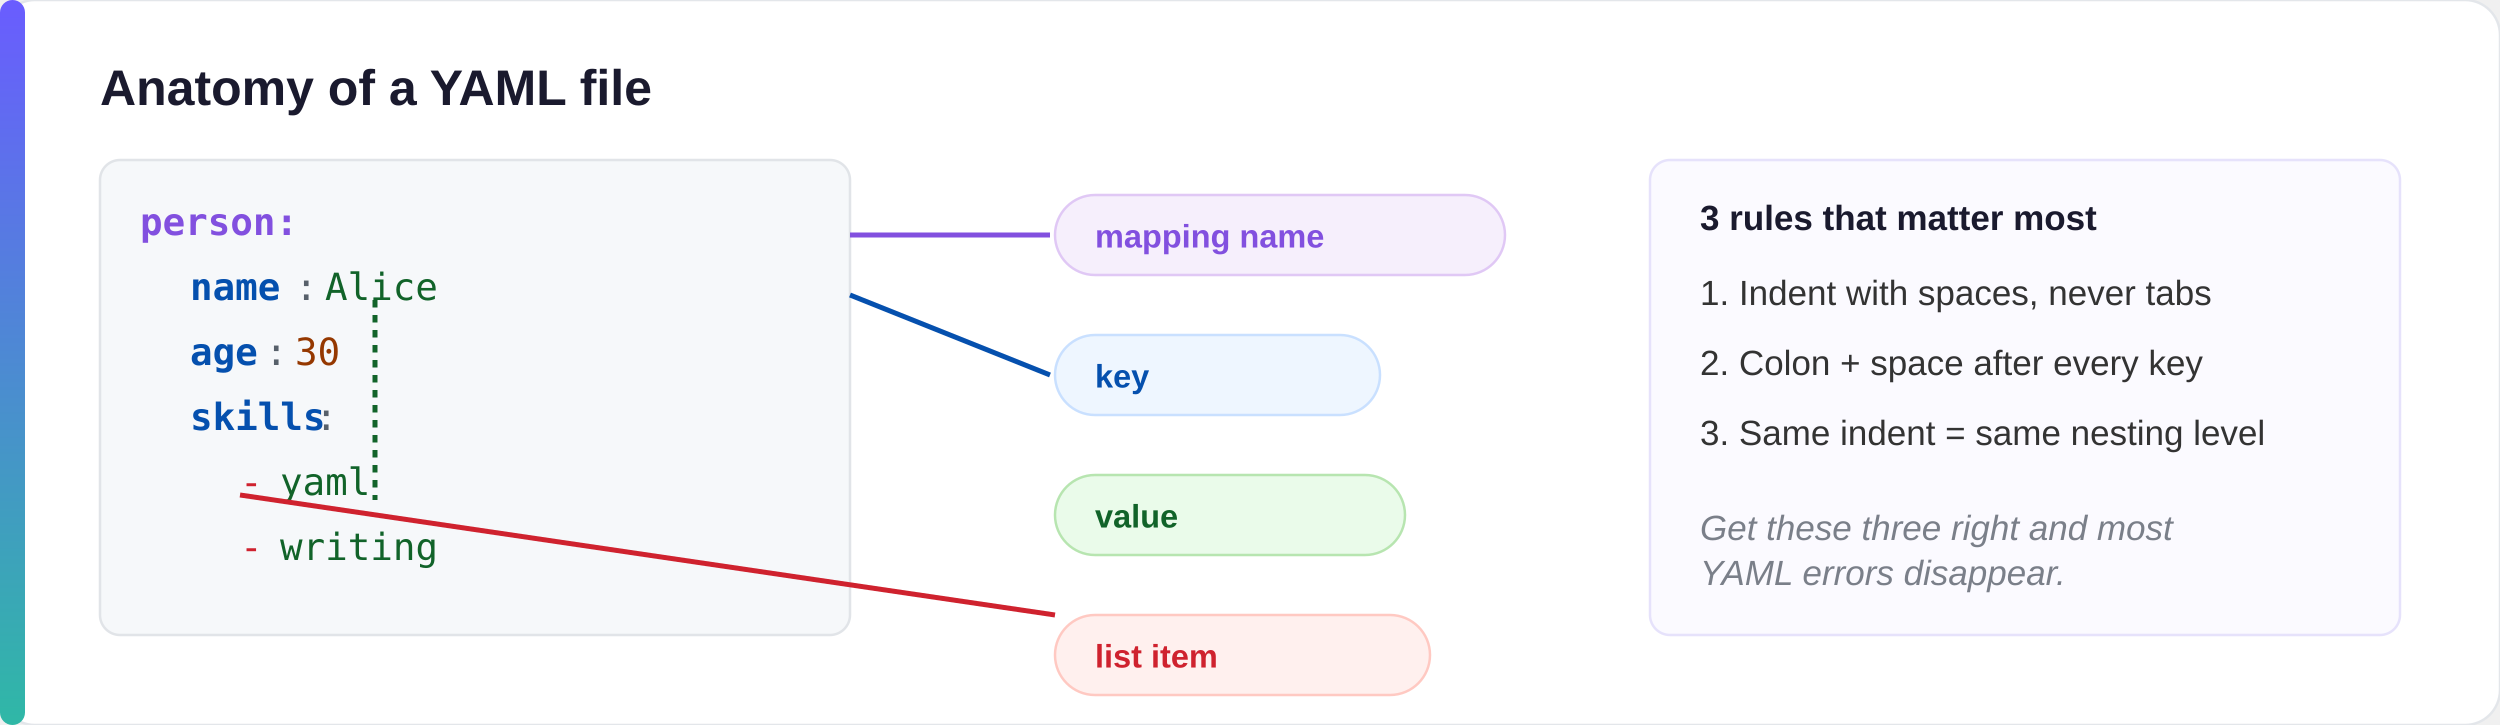
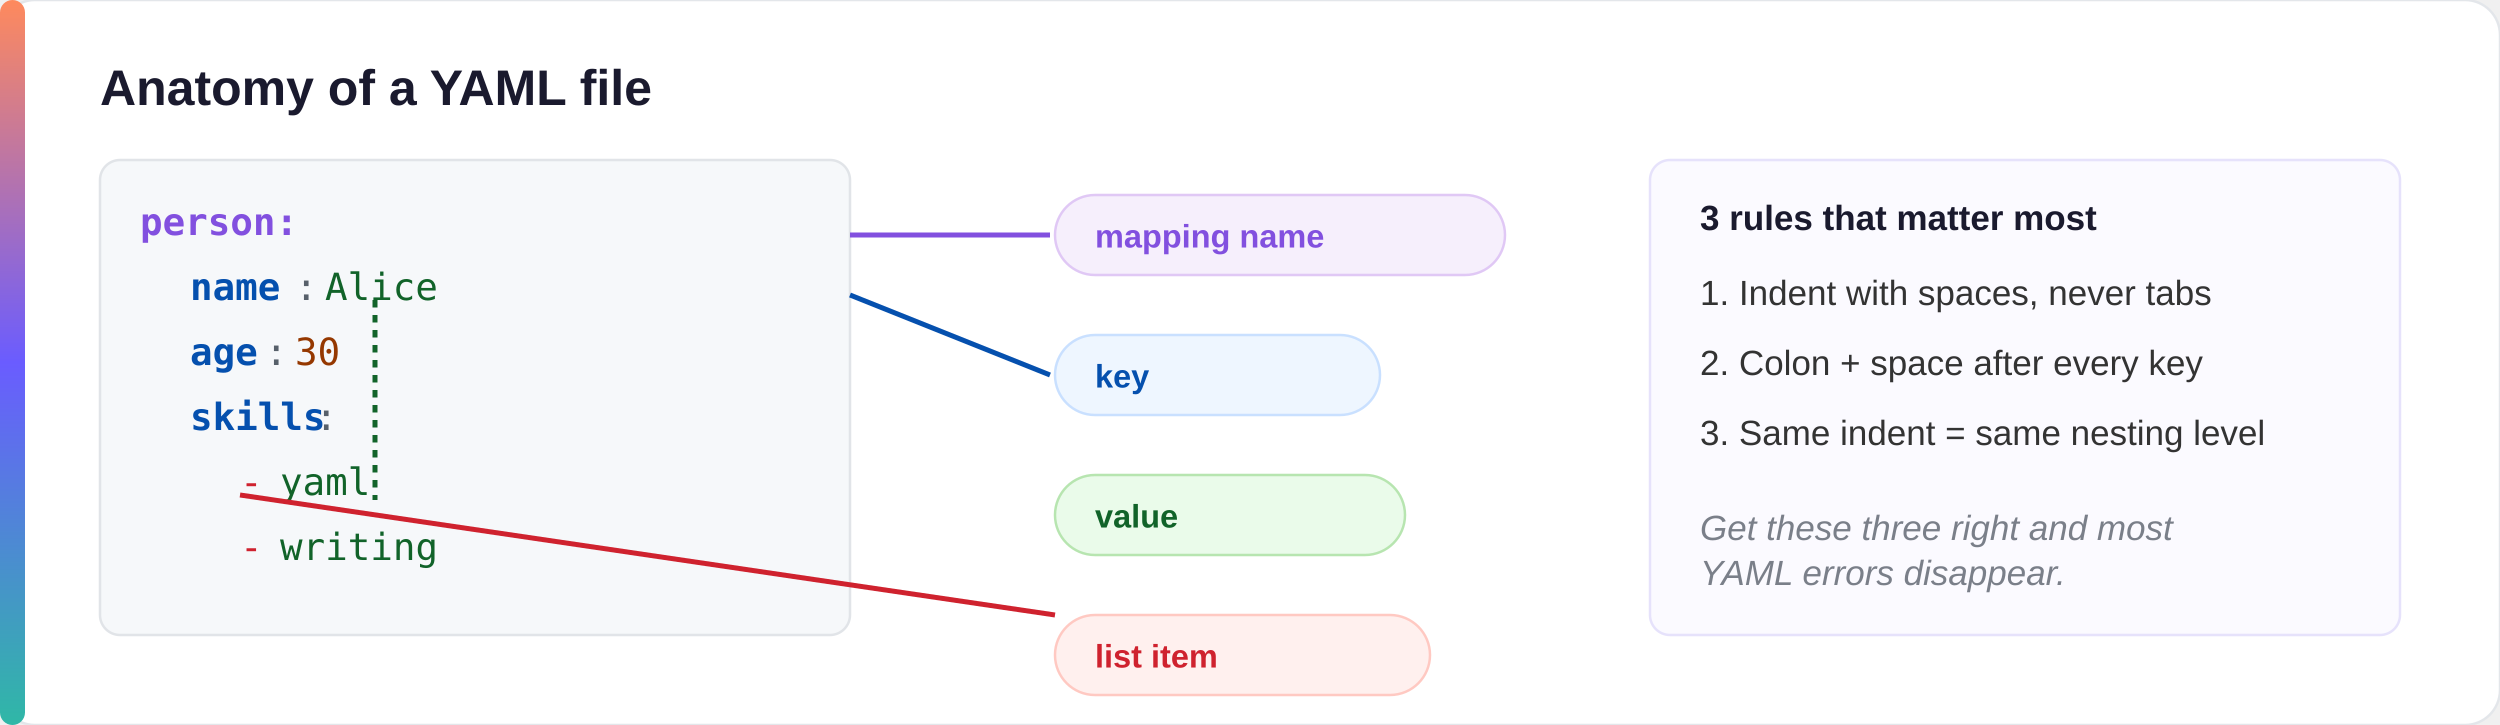
<svg xmlns="http://www.w3.org/2000/svg" width="1000" height="290" viewBox="0 0 1000 290">
  <defs>
    <linearGradient id="structAccent" x1="0" y1="0" x2="0" y2="1">
-       <stop offset="0%" stop-color="#6a5cff" />
+       <stop offset="0%" stop-color="#ff8a5c" />
+       <stop offset="50%" stop-color="#6a5cff" />
      <stop offset="100%" stop-color="#2fb8a6" />
    </linearGradient>
  </defs>
  <rect width="1000" height="290" fill="#ffffff" stroke="#e3e6ea" rx="14" />
  <rect x="0" y="0" width="10" height="290" fill="url(#structAccent)" rx="5" />
  <text x="40" y="42" font-size="20" font-weight="bold" font-family="Arial" fill="#1a1a2e">Anatomy of a YAML file</text>
  <rect x="40" y="64" width="300" height="190" fill="#f6f8fa" stroke="#e1e4e8" rx="8" />
  <g font-family="Consolas, Menlo, monospace" font-size="15">
    <text x="56" y="94" fill="#8250df" font-weight="bold">person:</text>
    <text x="76" y="120" fill="#0550ae" font-weight="bold">name</text>
    <text x="118" y="120" fill="#57606a">: </text>
    <text x="130" y="120" fill="#116329">Alice</text>
    <text x="76" y="146" fill="#0550ae" font-weight="bold">age</text>
    <text x="106" y="146" fill="#57606a">: </text>
    <text x="118" y="146" fill="#953800">30</text>
    <text x="76" y="172" fill="#0550ae" font-weight="bold">skills</text>
    <text x="126" y="172" fill="#57606a">:</text>
    <text x="96" y="198" fill="#cf222e">- </text>
    <text x="112" y="198" fill="#116329">yaml</text>
    <text x="96" y="224" fill="#cf222e">- </text>
    <text x="112" y="224" fill="#116329">writing</text>
  </g>
  <g font-family="Arial" font-size="13">
    <line x1="340" y1="94" x2="420" y2="94" stroke="#8250df" stroke-width="2" />
    <rect x="422" y="78" width="180" height="32" fill="#f6effc" stroke="#e0c8f5" rx="16" />
    <text x="438" y="99" fill="#8250df" font-weight="bold">mapping name</text>
    <line x1="340" y1="118" x2="420" y2="150" stroke="#0550ae" stroke-width="2" />
    <rect x="422" y="134" width="130" height="32" fill="#eef6ff" stroke="#c9e0ff" rx="16" />
    <text x="438" y="155" fill="#0550ae" font-weight="bold">key</text>
    <line x1="150" y1="120" x2="150" y2="200" stroke="#116329" stroke-width="2" stroke-dasharray="3,3" />
    <rect x="422" y="190" width="140" height="32" fill="#eafbea" stroke="#b7e5b0" rx="16" />
    <text x="438" y="211" fill="#116329" font-weight="bold">value</text>
    <line x1="96" y1="198" x2="422" y2="246" stroke="#cf222e" stroke-width="2" />
    <rect x="422" y="246" width="150" height="32" fill="#fff0ee" stroke="#ffc9c2" rx="16" />
    <text x="438" y="267" fill="#cf222e" font-weight="bold">list item</text>
  </g>
  <g font-family="Arial" font-size="14">
    <rect x="660" y="64" width="300" height="190" fill="#fbfaff" stroke="#e6e2fb" rx="8" />
    <text x="680" y="92" font-weight="bold" fill="#1a1a2e">3 rules that matter most</text>
    <text x="680" y="122" fill="#333">1. Indent with spaces, never tabs</text>
    <text x="680" y="150" fill="#333">2. Colon + space after every key</text>
    <text x="680" y="178" fill="#333">3. Same indent = same nesting level</text>
    <text x="680" y="216" fill="#7a7f89" font-style="italic">Get these three right and most</text>
    <text x="680" y="234" fill="#7a7f89" font-style="italic">YAML errors disappear.</text>
  </g>
</svg>
